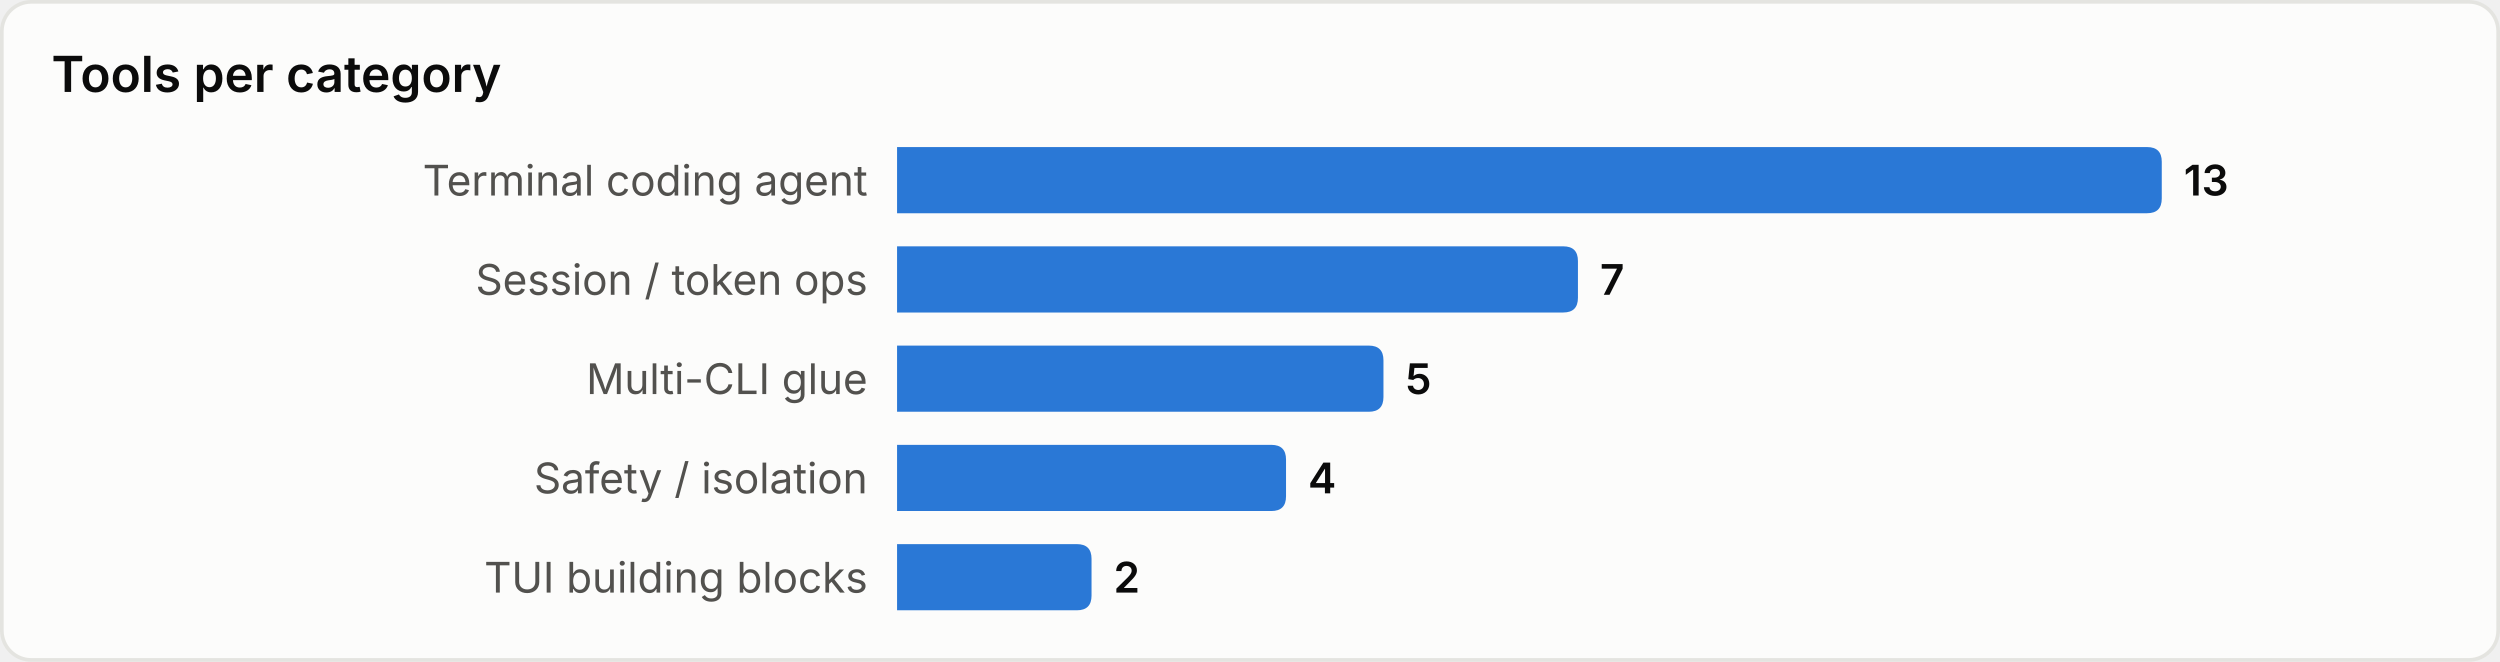
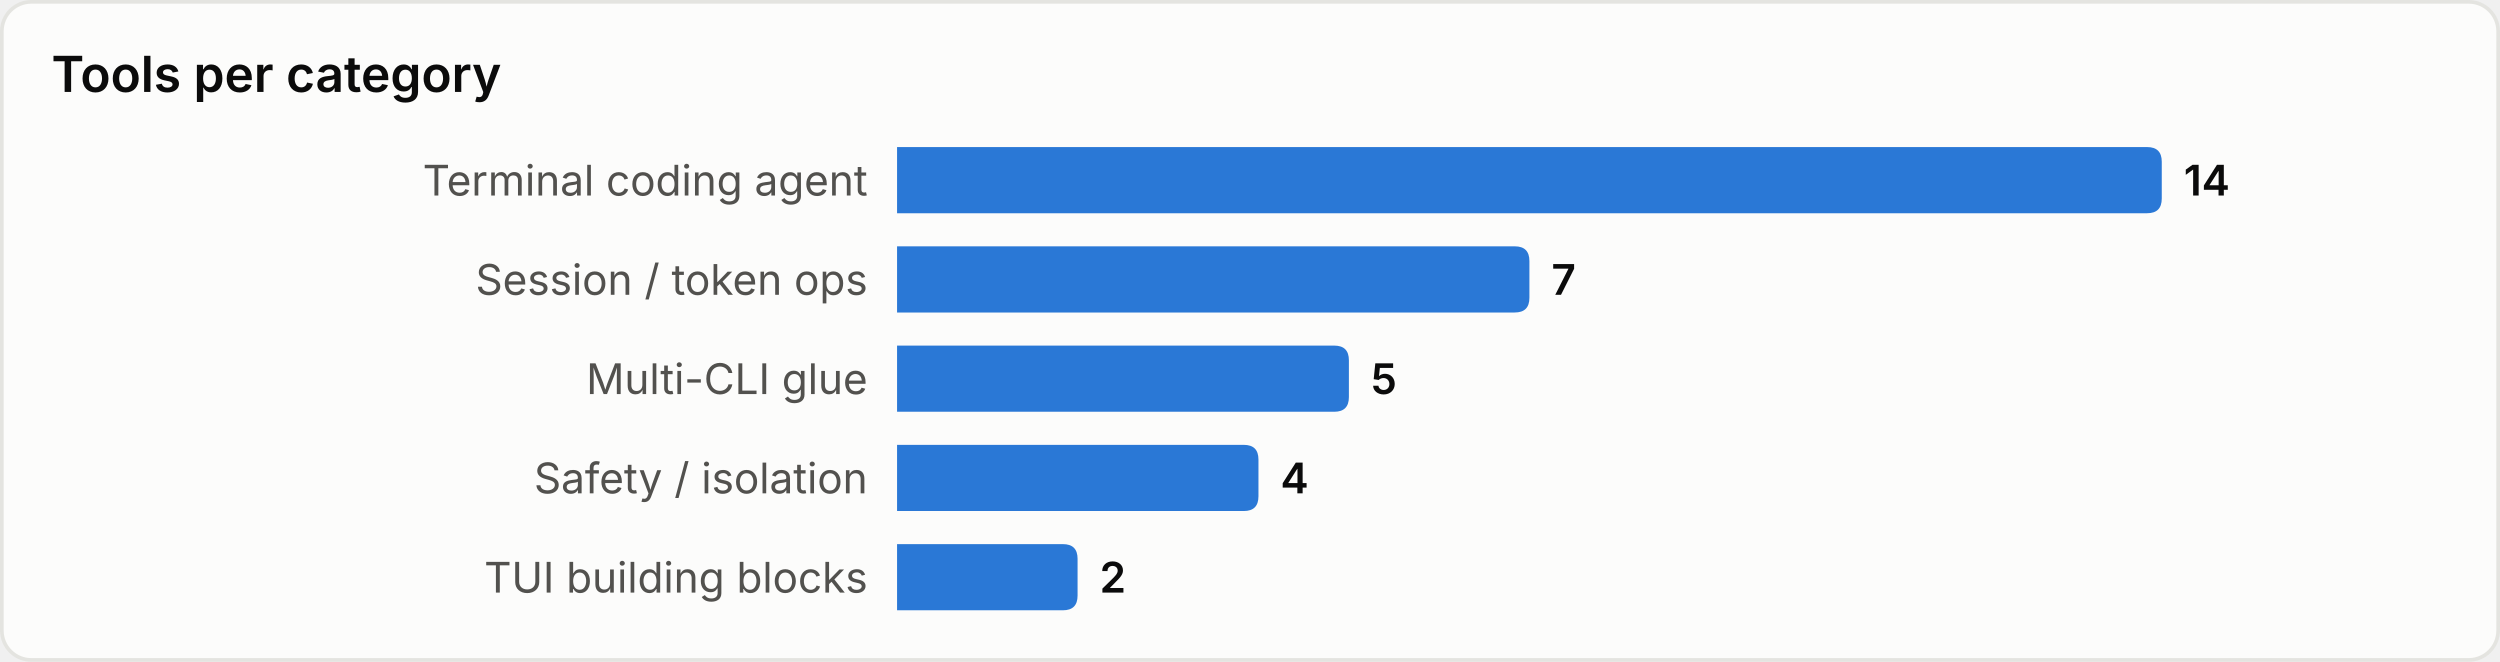
<svg xmlns="http://www.w3.org/2000/svg" width="680" height="180" viewBox="0 0 680 180" role="img" aria-label="Tools per category">
  <style>
text{font-family:system-ui,-apple-system,'Segoe UI',sans-serif}
.srf{fill:#fcfcfb;stroke:#e4e4e0}.ttl{fill:#0b0b0b;font-size:13.5px;font-weight:600}
.lbl{fill:#52514e;font-size:11.5px}.val{fill:#0b0b0b;font-size:11.5px;font-weight:600}
.bar{fill:#2a78d6}
@media(prefers-color-scheme:dark){
.srf{fill:#1a1a19;stroke:#33332f}.ttl{fill:#ffffff}
.lbl{fill:#c3c2b7}.val{fill:#ffffff}.bar{fill:#3987e5}
}
</style>
  <rect x="0.5" y="0.5" width="679" height="179" rx="8" class="srf" />
  <text x="14" y="25" class="ttl">Tools per category</text>
  <text x="236" y="49.0" class="lbl" text-anchor="end" dominant-baseline="central">Terminal coding agent</text>
  <path d="M244,40 h340.0 q4,0 4,4 v10 q0,4 -4,4 h-340.0 z" class="bar" />
-   <text x="594.0" y="49.0" class="val" dominant-baseline="central">13</text>
+   <text x="594.0" y="49.0" class="val" dominant-baseline="central">14</text>
  <text x="236" y="76.0" class="lbl" text-anchor="end" dominant-baseline="central">Session / token ops</text>
-   <path d="M244,67 h181.2 q4,0 4,4 v10 q0,4 -4,4 h-181.2 z" class="bar" />
-   <text x="435.2" y="76.0" class="val" dominant-baseline="central">7</text>
+   <path d="M244,67 h168.0 q4,0 4,4 v10 q0,4 -4,4 h-168.0 z" class="bar" />
+   <text x="422.0" y="76.0" class="val" dominant-baseline="central">7</text>
  <text x="236" y="103.0" class="lbl" text-anchor="end" dominant-baseline="central">Multi-CLI glue</text>
-   <path d="M244,94 h128.3 q4,0 4,4 v10 q0,4 -4,4 h-128.3 z" class="bar" />
-   <text x="382.3" y="103.0" class="val" dominant-baseline="central">5</text>
+   <path d="M244,94 h118.9 q4,0 4,4 v10 q0,4 -4,4 h-118.9 z" class="bar" />
+   <text x="372.9" y="103.0" class="val" dominant-baseline="central">5</text>
  <text x="236" y="130.0" class="lbl" text-anchor="end" dominant-baseline="central">Safety / isolation</text>
-   <path d="M244,121 h101.8 q4,0 4,4 v10 q0,4 -4,4 h-101.8 z" class="bar" />
-   <text x="355.8" y="130.0" class="val" dominant-baseline="central">4</text>
+   <path d="M244,121 h94.3 q4,0 4,4 v10 q0,4 -4,4 h-94.3 z" class="bar" />
+   <text x="348.3" y="130.0" class="val" dominant-baseline="central">4</text>
  <text x="236" y="157.0" class="lbl" text-anchor="end" dominant-baseline="central">TUI building blocks</text>
-   <path d="M244,148 h48.9 q4,0 4,4 v10 q0,4 -4,4 h-48.9 z" class="bar" />
-   <text x="302.9" y="157.0" class="val" dominant-baseline="central">2</text>
+   <path d="M244,148 h45.1 q4,0 4,4 v10 q0,4 -4,4 h-45.1 z" class="bar" />
+   <text x="299.1" y="157.0" class="val" dominant-baseline="central">2</text>
</svg>
